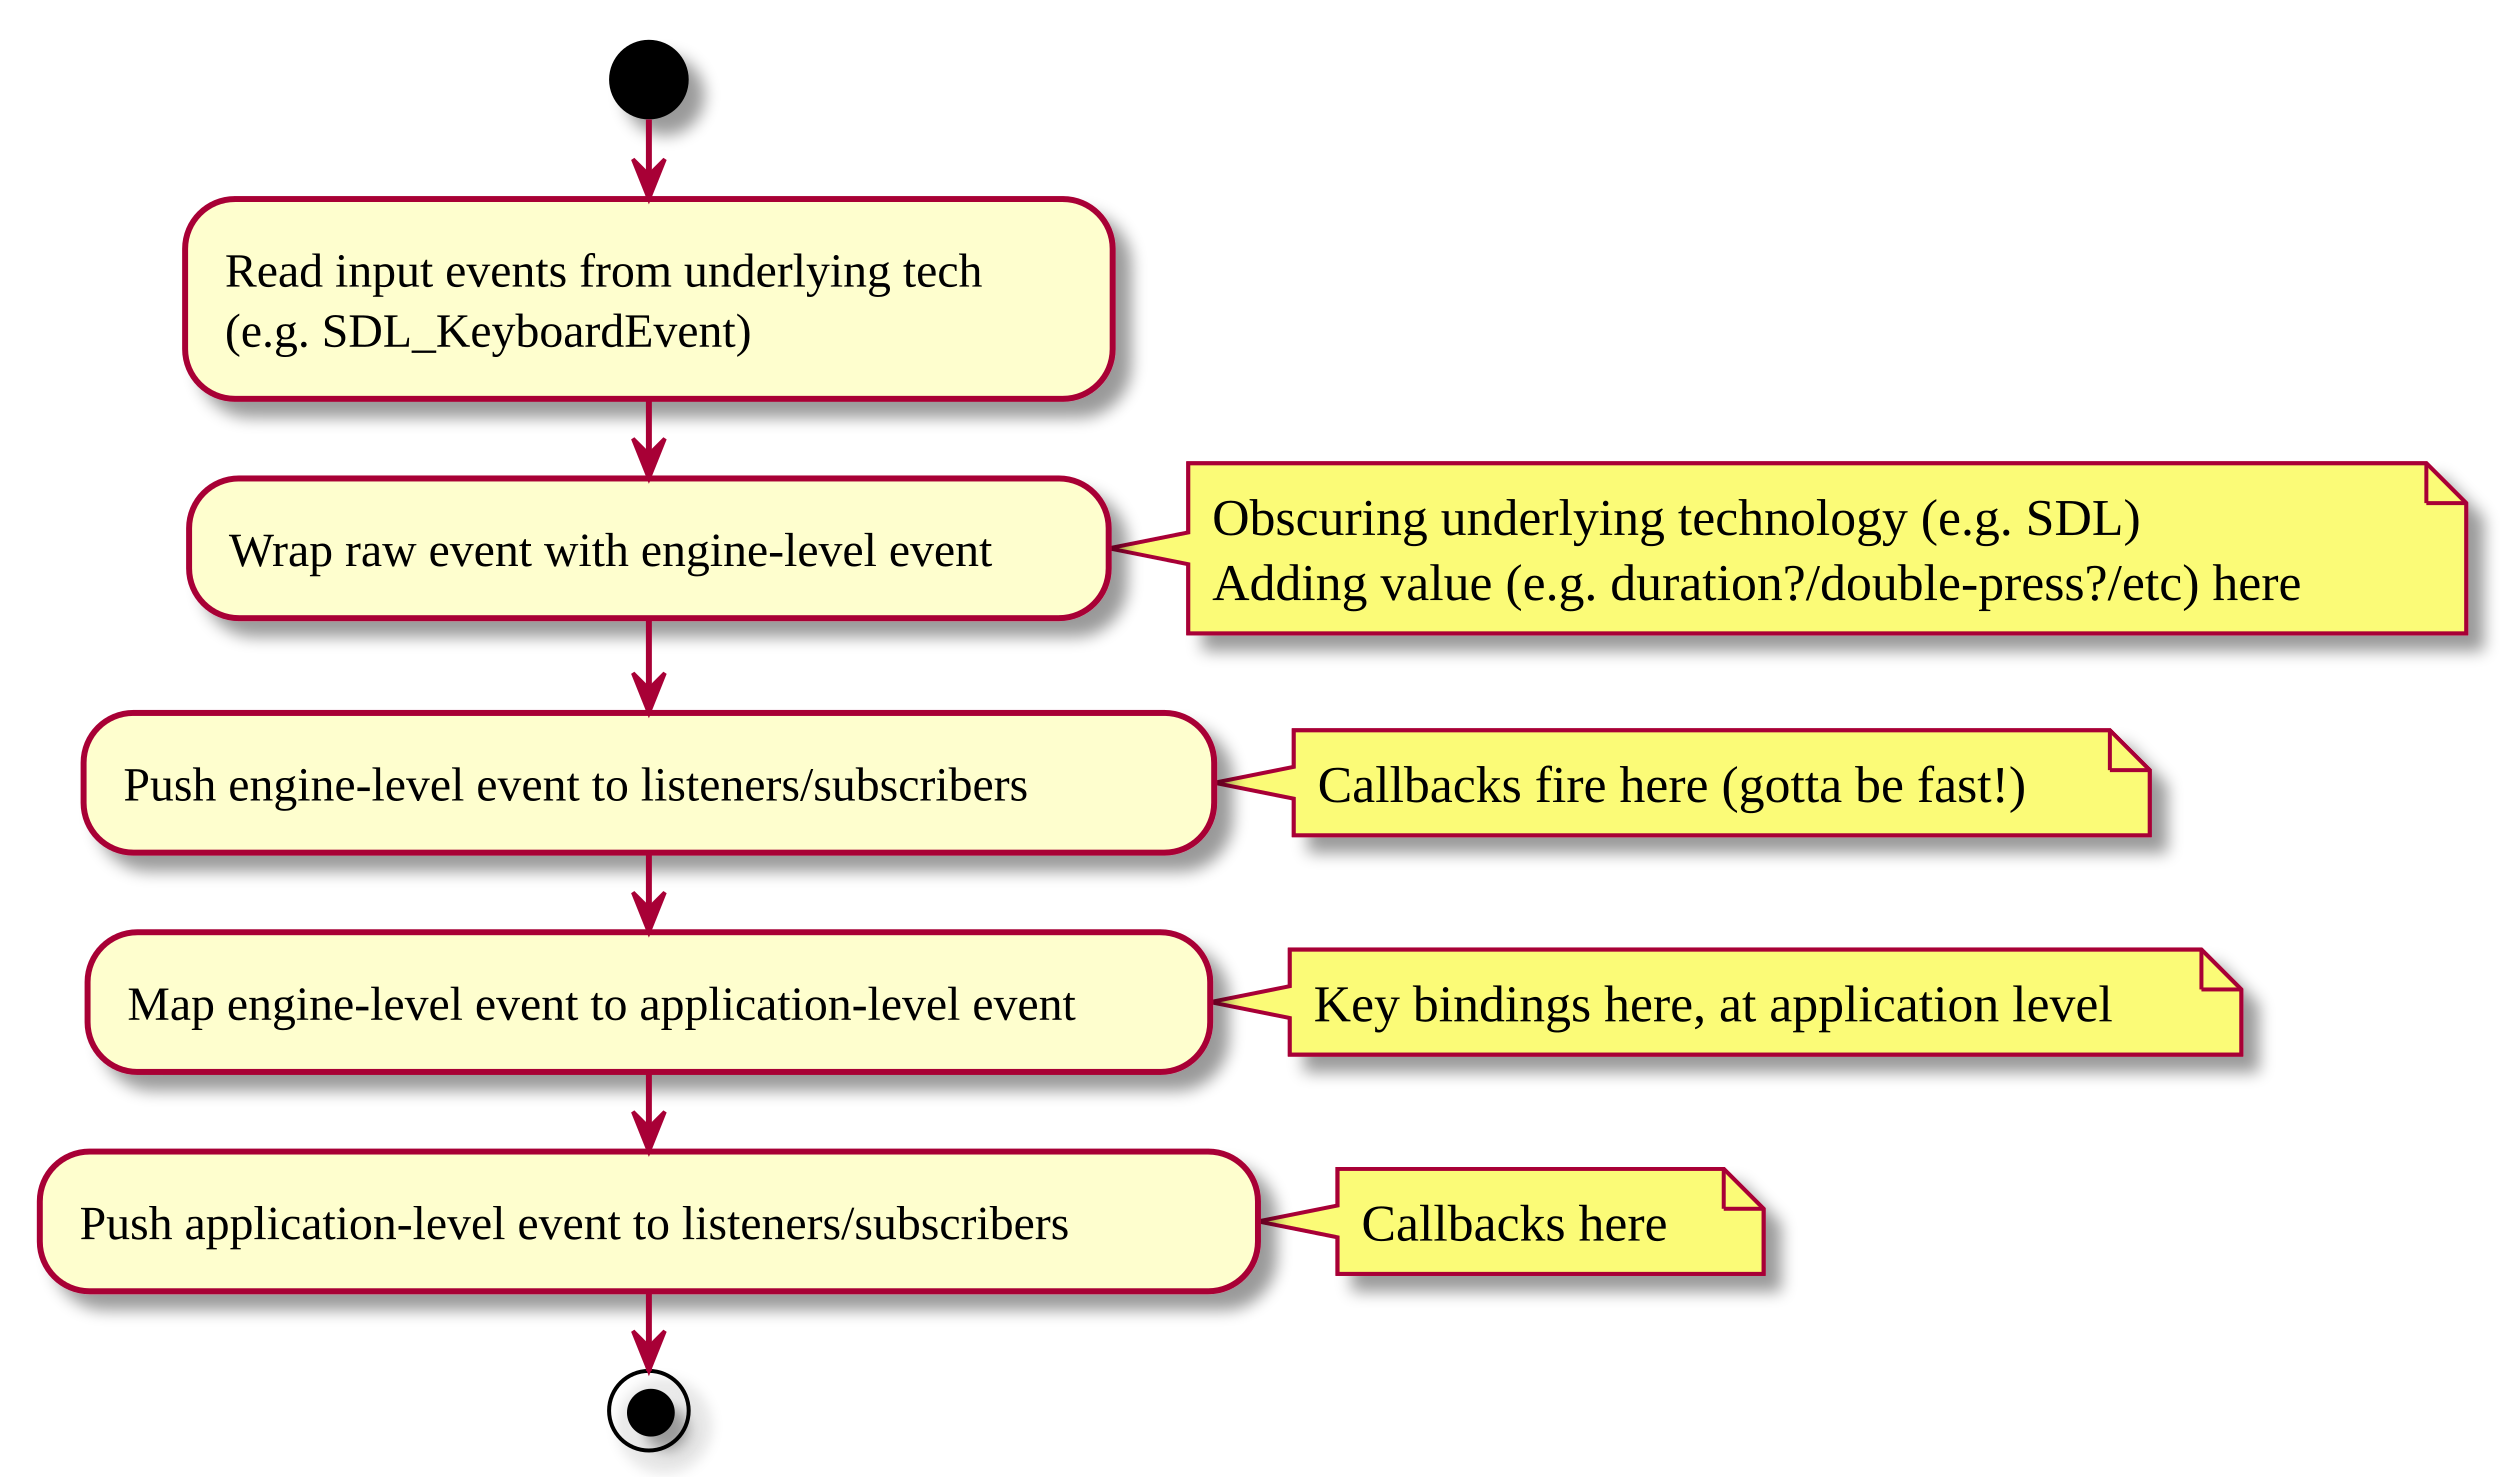
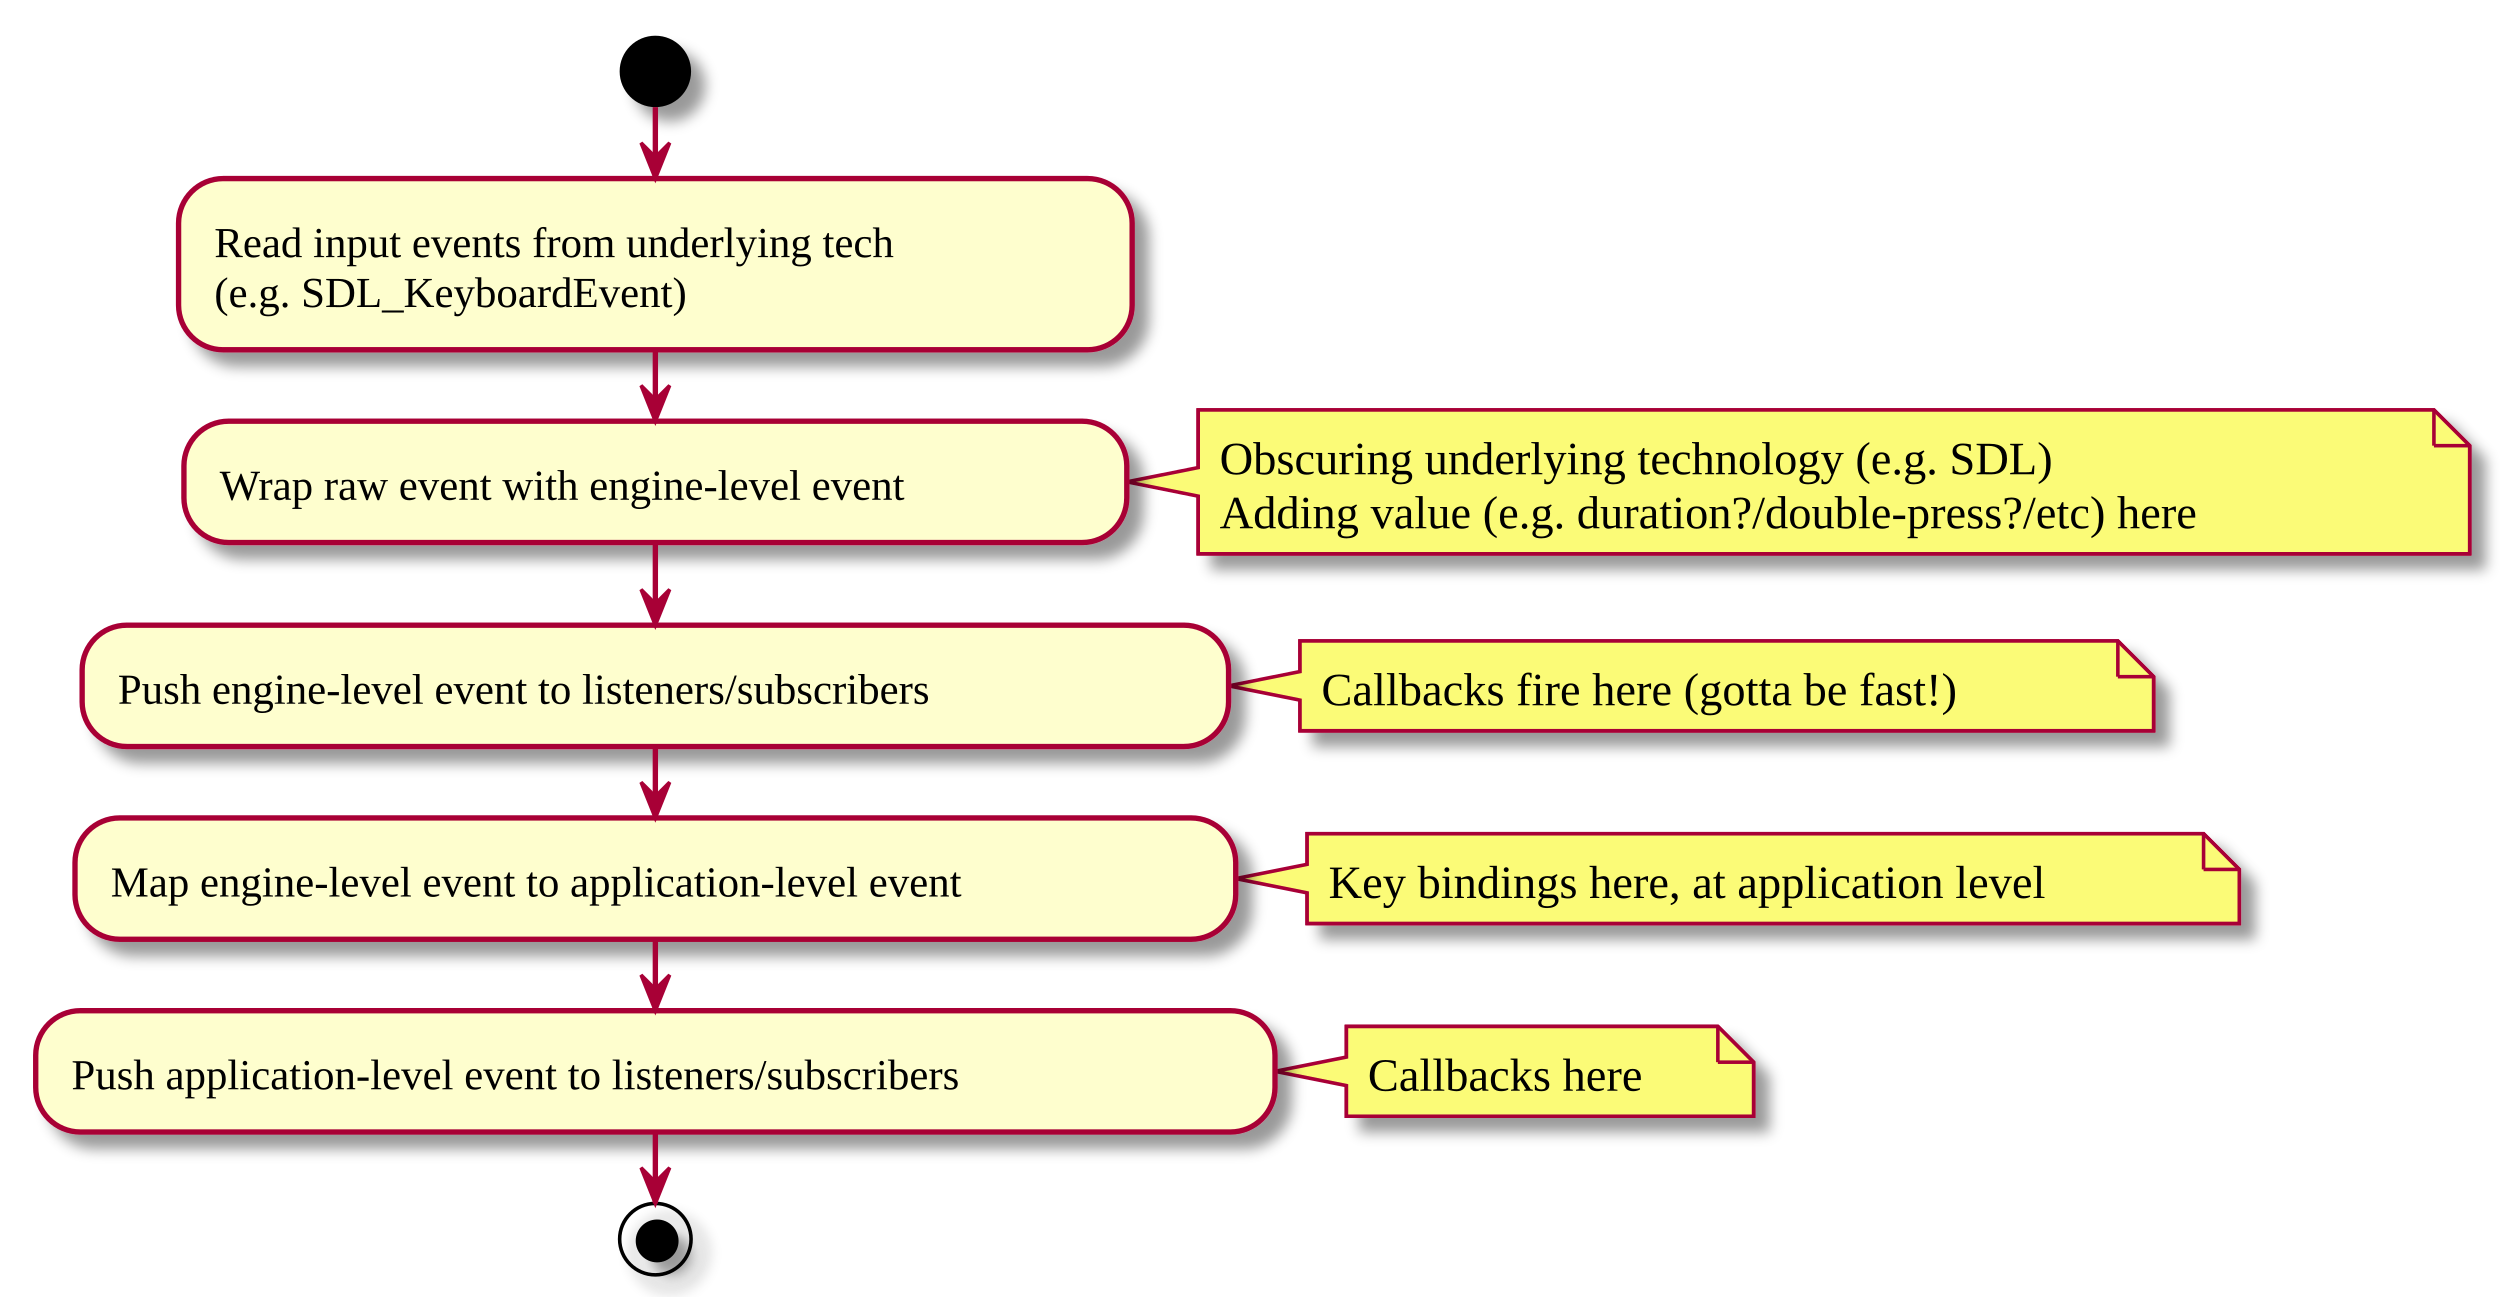
- <svg xmlns="http://www.w3.org/2000/svg" height="371pt" style="width:628px;height:371px;" version="1.1" viewBox="0 0 628 371" width="628pt">
+ <svg xmlns="http://www.w3.org/2000/svg" height="363pt" style="width:700px;height:363px;" version="1.1" viewBox="0 0 700 363" width="700pt">
  <defs>
    <filter height="300%" id="f1" width="300%" x="-1" y="-1">
      <feGaussianBlur result="blurOut" stdDeviation="2.0" />
      <feColorMatrix in="blurOut" result="blurOut2" type="matrix" values="0 0 0 0 0 0 0 0 0 0 0 0 0 0 0 0 0 0 .4 0" />
      <feOffset dx="4.0" dy="4.0" in="blurOut2" result="blurOut3" />
      <feBlend in="SourceGraphic" in2="blurOut3" mode="normal" />
    </filter>
  </defs>
  <g>
-     <ellipse cx="163" cy="20" fill="#000000" filter="url(#f1)" rx="10" ry="10" style="stroke: none; stroke-width: 1.0;" />
-     <rect fill="#FEFECE" filter="url(#f1)" height="50.188" rx="12.5" ry="12.5" style="stroke: #A80036; stroke-width: 1.5;" width="233" x="46.5" y="50" />
-     <text fill="#000000" font-size="12" lengthAdjust="spacingAndGlyphs" textLength="213" x="56.5" y="72">Read input events from underlying tech</text>
-     <text fill="#000000" font-size="12" lengthAdjust="spacingAndGlyphs" textLength="144" x="56.5" y="87.094">(e.g. SDL_KeyboardEvent)</text>
-     <line style="stroke: #A80036; stroke-width: 1.5;" x1="163" x2="163" y1="30" y2="50" />
-     <polygon fill="#A80036" points="159,40,163,50,167,40,163,44" style="stroke: #A80036; stroke-width: 1.0;" />
-     <polygon fill="#FBFB77" filter="url(#f1)" points="298.5,116.383,298.5,159.086,619.5,159.086,619.5,126.383,609.5,116.383,298.5,116.383" style="stroke: #A80036; stroke-width: 1.0;" />
-     <polygon fill="#FBFB77" points="298.5,116.383,298.5,133.734,278.5,137.734,298.5,141.734,298.5,159.086,619.5,159.086,619.5,126.383,609.5,116.383,298.5,116.383" style="stroke: #A80036; stroke-width: 1.0;" />
-     <line style="stroke: #A80036; stroke-width: 1.0;" x1="609.5" x2="609.5" y1="116.383" y2="126.383" />
-     <line style="stroke: #A80036; stroke-width: 1.0;" x1="609.5" x2="619.5" y1="126.383" y2="126.383" />
-     <text fill="#000000" font-size="13" lengthAdjust="spacingAndGlyphs" textLength="252" x="304.5" y="134.383">Obscuring underlying technology (e.g. SDL)</text>
-     <text fill="#000000" font-size="13" lengthAdjust="spacingAndGlyphs" textLength="300" x="304.5" y="150.734">Adding value (e.g. duration?/double-press?/etc) here</text>
-     <rect fill="#FEFECE" filter="url(#f1)" height="35.094" rx="12.5" ry="12.5" style="stroke: #A80036; stroke-width: 1.5;" width="231" x="47.5" y="120.188" />
-     <text fill="#000000" font-size="12" lengthAdjust="spacingAndGlyphs" textLength="211" x="57.5" y="142.188">Wrap raw event with engine-level event</text>
-     <line style="stroke: #A80036; stroke-width: 1.5;" x1="163" x2="163" y1="100.188" y2="120.188" />
-     <polygon fill="#A80036" points="159,110.188,163,120.188,167,110.188,163,114.188" style="stroke: #A80036; stroke-width: 1.0;" />
-     <polygon fill="#FBFB77" filter="url(#f1)" points="325,183.457,325,209.809,540,209.809,540,193.457,530,183.457,325,183.457" style="stroke: #A80036; stroke-width: 1.0;" />
-     <polygon fill="#FBFB77" points="325,183.457,325,192.633,305,196.633,325,200.633,325,209.809,540,209.809,540,193.457,530,183.457,325,183.457" style="stroke: #A80036; stroke-width: 1.0;" />
-     <line style="stroke: #A80036; stroke-width: 1.0;" x1="530" x2="530" y1="183.457" y2="193.457" />
-     <line style="stroke: #A80036; stroke-width: 1.0;" x1="530" x2="540" y1="193.457" y2="193.457" />
-     <text fill="#000000" font-size="13" lengthAdjust="spacingAndGlyphs" textLength="194" x="331" y="201.457">Callbacks fire here (gotta be fast!)</text>
-     <rect fill="#FEFECE" filter="url(#f1)" height="35.094" rx="12.5" ry="12.5" style="stroke: #A80036; stroke-width: 1.5;" width="284" x="21" y="179.086" />
-     <text fill="#000000" font-size="12" lengthAdjust="spacingAndGlyphs" textLength="264" x="31" y="201.086">Push engine-level event to listeners/subscribers</text>
-     <line style="stroke: #A80036; stroke-width: 1.5;" x1="163" x2="163" y1="155.281" y2="179.086" />
-     <polygon fill="#A80036" points="159,169.086,163,179.086,167,169.086,163,173.086" style="stroke: #A80036; stroke-width: 1.0;" />
-     <polygon fill="#FBFB77" filter="url(#f1)" points="324,238.551,324,264.902,563,264.902,563,248.551,553,238.551,324,238.551" style="stroke: #A80036; stroke-width: 1.0;" />
-     <polygon fill="#FBFB77" points="324,238.551,324,247.727,304,251.727,324,255.727,324,264.902,563,264.902,563,248.551,553,238.551,324,238.551" style="stroke: #A80036; stroke-width: 1.0;" />
-     <line style="stroke: #A80036; stroke-width: 1.0;" x1="553" x2="553" y1="238.551" y2="248.551" />
-     <line style="stroke: #A80036; stroke-width: 1.0;" x1="553" x2="563" y1="248.551" y2="248.551" />
-     <text fill="#000000" font-size="13" lengthAdjust="spacingAndGlyphs" textLength="218" x="330" y="256.551">Key bindings here, at application level</text>
-     <rect fill="#FEFECE" filter="url(#f1)" height="35.094" rx="12.5" ry="12.5" style="stroke: #A80036; stroke-width: 1.5;" width="282" x="22" y="234.18" />
-     <text fill="#000000" font-size="12" lengthAdjust="spacingAndGlyphs" textLength="262" x="32" y="256.18">Map engine-level event to application-level event</text>
-     <line style="stroke: #A80036; stroke-width: 1.5;" x1="163" x2="163" y1="214.18" y2="234.18" />
-     <polygon fill="#A80036" points="159,224.18,163,234.18,167,224.18,163,228.18" style="stroke: #A80036; stroke-width: 1.0;" />
-     <polygon fill="#FBFB77" filter="url(#f1)" points="336,293.644,336,319.996,443,319.996,443,303.644,433,293.644,336,293.644" style="stroke: #A80036; stroke-width: 1.0;" />
-     <polygon fill="#FBFB77" points="336,293.644,336,302.82,316,306.82,336,310.82,336,319.996,443,319.996,443,303.644,433,293.644,336,293.644" style="stroke: #A80036; stroke-width: 1.0;" />
-     <line style="stroke: #A80036; stroke-width: 1.0;" x1="433" x2="433" y1="293.644" y2="303.644" />
-     <line style="stroke: #A80036; stroke-width: 1.0;" x1="433" x2="443" y1="303.644" y2="303.644" />
-     <text fill="#000000" font-size="13" lengthAdjust="spacingAndGlyphs" textLength="86" x="342" y="311.644">Callbacks here</text>
-     <rect fill="#FEFECE" filter="url(#f1)" height="35.094" rx="12.5" ry="12.5" style="stroke: #A80036; stroke-width: 1.5;" width="306" x="10" y="289.273" />
-     <text fill="#000000" font-size="12" lengthAdjust="spacingAndGlyphs" textLength="286" x="20" y="311.273">Push application-level event to listeners/subscribers</text>
-     <line style="stroke: #A80036; stroke-width: 1.5;" x1="163" x2="163" y1="269.273" y2="289.273" />
-     <polygon fill="#A80036" points="159,279.273,163,289.273,167,279.273,163,283.273" style="stroke: #A80036; stroke-width: 1.0;" />
-     <ellipse cx="163" cy="354.367" fill="none" filter="url(#f1)" rx="10" ry="10" style="stroke: #000000; stroke-width: 1.0;" />
-     <ellipse cx="163.5" cy="354.867" fill="#000000" filter="url(#f1)" rx="6" ry="6" style="stroke: none; stroke-width: 1.0;" />
-     <line style="stroke: #A80036; stroke-width: 1.5;" x1="163" x2="163" y1="324.367" y2="344.367" />
-     <polygon fill="#A80036" points="159,334.367,163,344.367,167,334.367,163,338.367" style="stroke: #A80036; stroke-width: 1.0;" />
+     <ellipse cx="183.5" cy="20" fill="#000000" filter="url(#f1)" rx="10" ry="10" style="stroke: none; stroke-width: 1.0;" />
+     <rect fill="#FEFECE" filter="url(#f1)" height="47.938" rx="12.5" ry="12.5" style="stroke: #A80036; stroke-width: 1.5;" width="267" x="50" y="50" />
+     <text fill="#000000" font-size="12" lengthAdjust="spacingAndGlyphs" textLength="247" x="60" y="72">Read input events from underlying tech</text>
+     <text fill="#000000" font-size="12" lengthAdjust="spacingAndGlyphs" textLength="160" x="60" y="85.969">(e.g. SDL_KeyboardEvent)</text>
+     <line style="stroke: #A80036; stroke-width: 1.5;" x1="183.5" x2="183.5" y1="30" y2="50" />
+     <polygon fill="#A80036" points="179.5,40,183.5,50,187.5,40,183.5,44" style="stroke: #A80036; stroke-width: 1.0;" />
+     <polygon fill="#FBFB77" filter="url(#f1)" points="335.5,114.789,335.5,155.055,691.5,155.055,691.5,124.789,681.5,114.789,335.5,114.789" style="stroke: #A80036; stroke-width: 1.0;" />
+     <polygon fill="#FBFB77" points="335.5,114.789,335.5,130.922,315.5,134.922,335.5,138.922,335.5,155.055,691.5,155.055,691.5,124.789,681.5,114.789,335.5,114.789" style="stroke: #A80036; stroke-width: 1.0;" />
+     <line style="stroke: #A80036; stroke-width: 1.0;" x1="681.5" x2="681.5" y1="114.789" y2="124.789" />
+     <line style="stroke: #A80036; stroke-width: 1.0;" x1="681.5" x2="691.5" y1="124.789" y2="124.789" />
+     <text fill="#000000" font-size="13" lengthAdjust="spacingAndGlyphs" textLength="276" x="341.5" y="132.789">Obscuring underlying technology (e.g. SDL)</text>
+     <text fill="#000000" font-size="13" lengthAdjust="spacingAndGlyphs" textLength="335" x="341.5" y="147.922">Adding value (e.g. duration?/double-press?/etc) here</text>
+     <rect fill="#FEFECE" filter="url(#f1)" height="33.969" rx="12.5" ry="12.5" style="stroke: #A80036; stroke-width: 1.5;" width="264" x="51.5" y="117.938" />
+     <text fill="#000000" font-size="12" lengthAdjust="spacingAndGlyphs" textLength="244" x="61.5" y="139.938">Wrap raw event with engine-level event</text>
+     <line style="stroke: #A80036; stroke-width: 1.5;" x1="183.5" x2="183.5" y1="97.938" y2="117.938" />
+     <polygon fill="#A80036" points="179.5,107.938,183.5,117.938,187.5,107.938,183.5,111.938" style="stroke: #A80036; stroke-width: 1.0;" />
+     <polygon fill="#FBFB77" filter="url(#f1)" points="364,179.473,364,204.606,603,204.606,603,189.473,593,179.473,364,179.473" style="stroke: #A80036; stroke-width: 1.0;" />
+     <polygon fill="#FBFB77" points="364,179.473,364,188.039,344,192.039,364,196.039,364,204.606,603,204.606,603,189.473,593,179.473,364,179.473" style="stroke: #A80036; stroke-width: 1.0;" />
+     <line style="stroke: #A80036; stroke-width: 1.0;" x1="593" x2="593" y1="179.473" y2="189.473" />
+     <line style="stroke: #A80036; stroke-width: 1.0;" x1="593" x2="603" y1="189.473" y2="189.473" />
+     <text fill="#000000" font-size="13" lengthAdjust="spacingAndGlyphs" textLength="218" x="370" y="197.473">Callbacks fire here (gotta be fast!)</text>
+     <rect fill="#FEFECE" filter="url(#f1)" height="33.969" rx="12.5" ry="12.5" style="stroke: #A80036; stroke-width: 1.5;" width="321" x="23" y="175.055" />
+     <text fill="#000000" font-size="12" lengthAdjust="spacingAndGlyphs" textLength="301" x="33" y="197.055">Push engine-level event to listeners/subscribers</text>
+     <line style="stroke: #A80036; stroke-width: 1.5;" x1="183.5" x2="183.5" y1="151.906" y2="175.055" />
+     <polygon fill="#A80036" points="179.5,165.055,183.5,175.055,187.5,165.055,183.5,169.055" style="stroke: #A80036; stroke-width: 1.0;" />
+     <polygon fill="#FBFB77" filter="url(#f1)" points="366,233.441,366,258.574,627,258.574,627,243.441,617,233.441,366,233.441" style="stroke: #A80036; stroke-width: 1.0;" />
+     <polygon fill="#FBFB77" points="366,233.441,366,242.008,346,246.008,366,250.008,366,258.574,627,258.574,627,243.441,617,233.441,366,233.441" style="stroke: #A80036; stroke-width: 1.0;" />
+     <line style="stroke: #A80036; stroke-width: 1.0;" x1="617" x2="617" y1="233.441" y2="243.441" />
+     <line style="stroke: #A80036; stroke-width: 1.0;" x1="617" x2="627" y1="243.441" y2="243.441" />
+     <text fill="#000000" font-size="13" lengthAdjust="spacingAndGlyphs" textLength="240" x="372" y="251.441">Key bindings here, at application level</text>
+     <rect fill="#FEFECE" filter="url(#f1)" height="33.969" rx="12.5" ry="12.5" style="stroke: #A80036; stroke-width: 1.5;" width="325" x="21" y="229.023" />
+     <text fill="#000000" font-size="12" lengthAdjust="spacingAndGlyphs" textLength="305" x="31" y="251.023">Map engine-level event to application-level event</text>
+     <line style="stroke: #A80036; stroke-width: 1.5;" x1="183.5" x2="183.5" y1="209.023" y2="229.023" />
+     <polygon fill="#A80036" points="179.5,219.023,183.5,229.023,187.5,219.023,183.5,223.023" style="stroke: #A80036; stroke-width: 1.0;" />
+     <polygon fill="#FBFB77" filter="url(#f1)" points="377,287.41,377,312.543,491,312.543,491,297.41,481,287.41,377,287.41" style="stroke: #A80036; stroke-width: 1.0;" />
+     <polygon fill="#FBFB77" points="377,287.41,377,295.977,357,299.977,377,303.977,377,312.543,491,312.543,491,297.41,481,287.41,377,287.41" style="stroke: #A80036; stroke-width: 1.0;" />
+     <line style="stroke: #A80036; stroke-width: 1.0;" x1="481" x2="481" y1="287.41" y2="297.41" />
+     <line style="stroke: #A80036; stroke-width: 1.0;" x1="481" x2="491" y1="297.41" y2="297.41" />
+     <text fill="#000000" font-size="13" lengthAdjust="spacingAndGlyphs" textLength="93" x="383" y="305.41">Callbacks here</text>
+     <rect fill="#FEFECE" filter="url(#f1)" height="33.969" rx="12.5" ry="12.5" style="stroke: #A80036; stroke-width: 1.5;" width="347" x="10" y="282.992" />
+     <text fill="#000000" font-size="12" lengthAdjust="spacingAndGlyphs" textLength="327" x="20" y="304.992">Push application-level event to listeners/subscribers</text>
+     <line style="stroke: #A80036; stroke-width: 1.5;" x1="183.5" x2="183.5" y1="262.992" y2="282.992" />
+     <polygon fill="#A80036" points="179.5,272.992,183.5,282.992,187.5,272.992,183.5,276.992" style="stroke: #A80036; stroke-width: 1.0;" />
+     <ellipse cx="183.5" cy="346.961" fill="none" filter="url(#f1)" rx="10" ry="10" style="stroke: #000000; stroke-width: 1.0;" />
+     <ellipse cx="184" cy="347.461" fill="#000000" filter="url(#f1)" rx="6" ry="6" style="stroke: none; stroke-width: 1.0;" />
+     <line style="stroke: #A80036; stroke-width: 1.5;" x1="183.5" x2="183.5" y1="316.961" y2="336.961" />
+     <polygon fill="#A80036" points="179.5,326.961,183.5,336.961,187.5,326.961,183.5,330.961" style="stroke: #A80036; stroke-width: 1.0;" />
  </g>
</svg>
